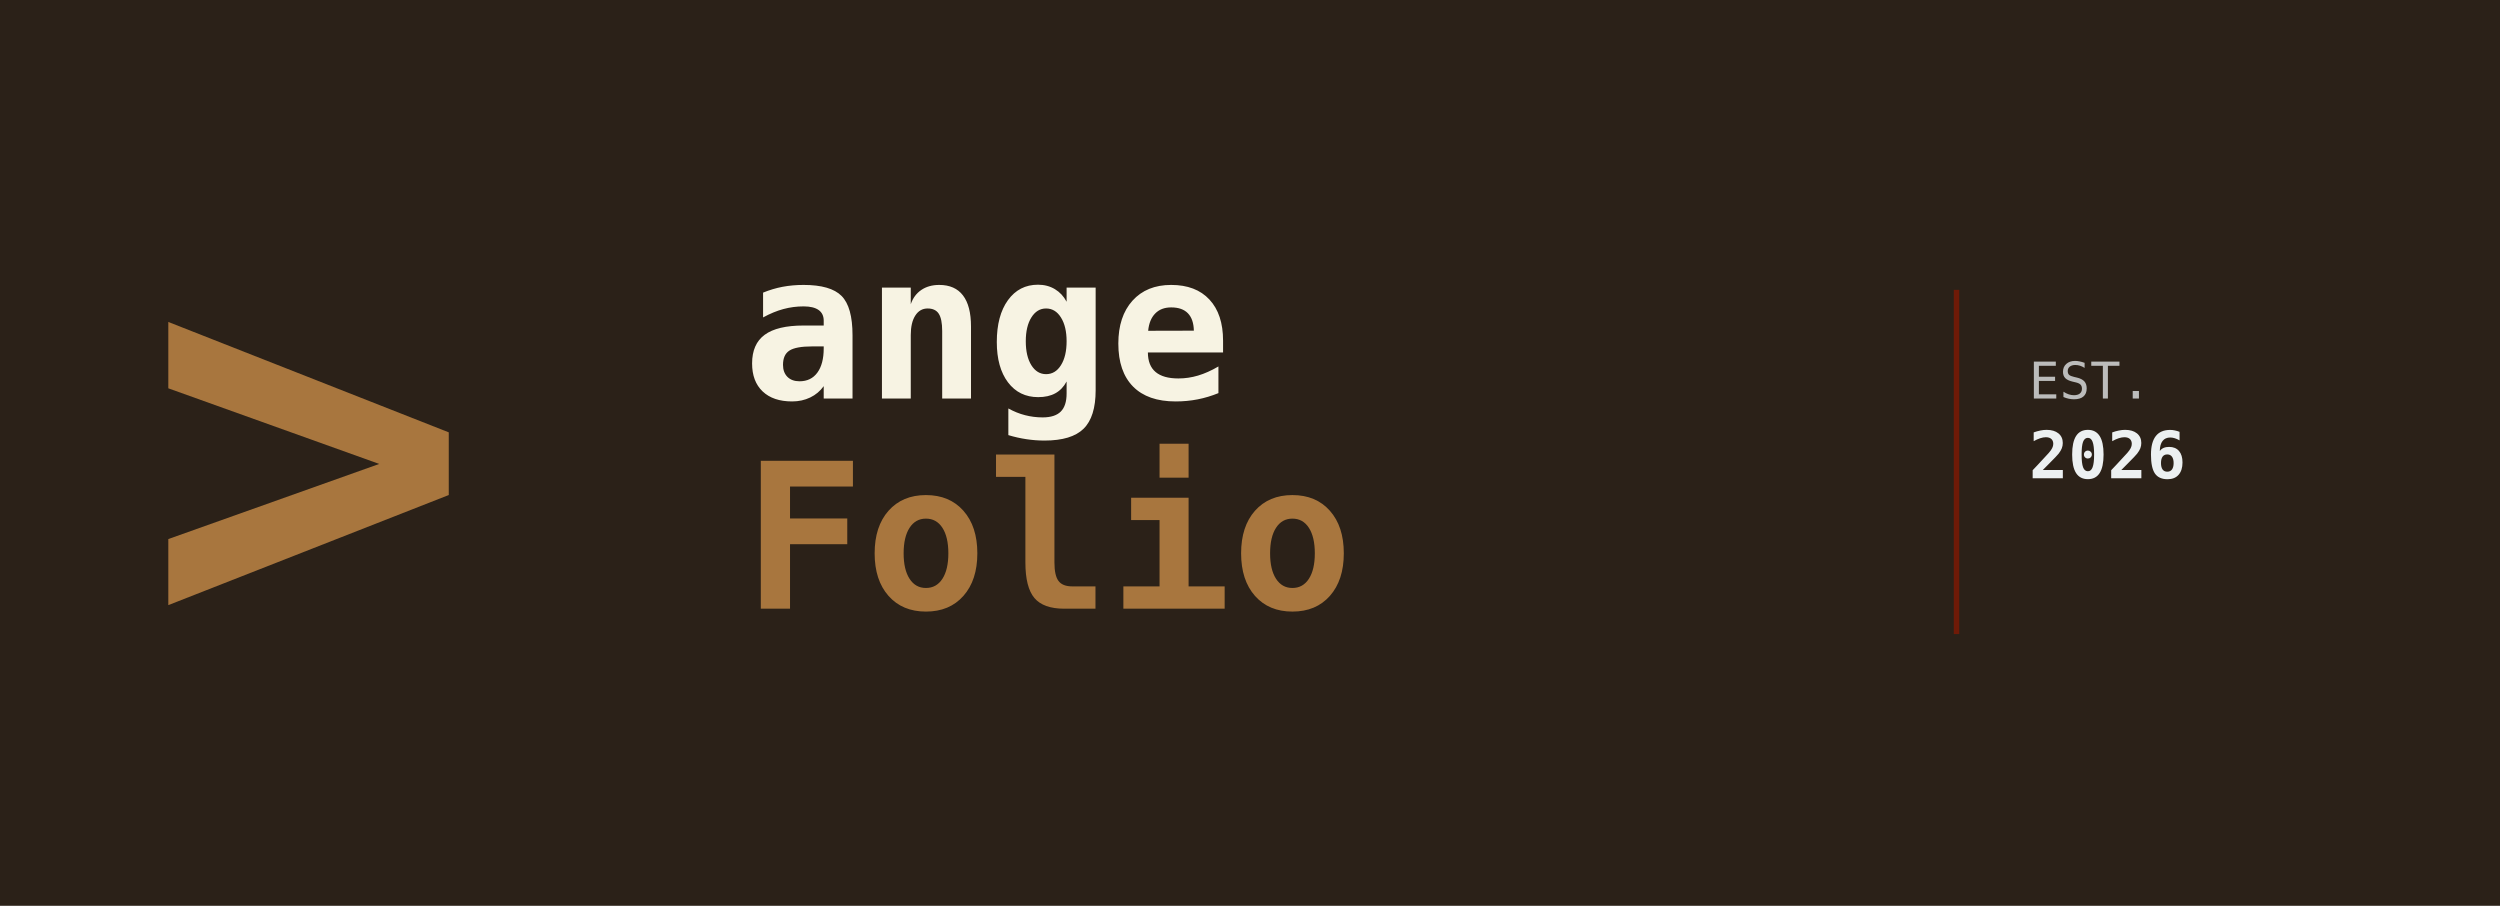
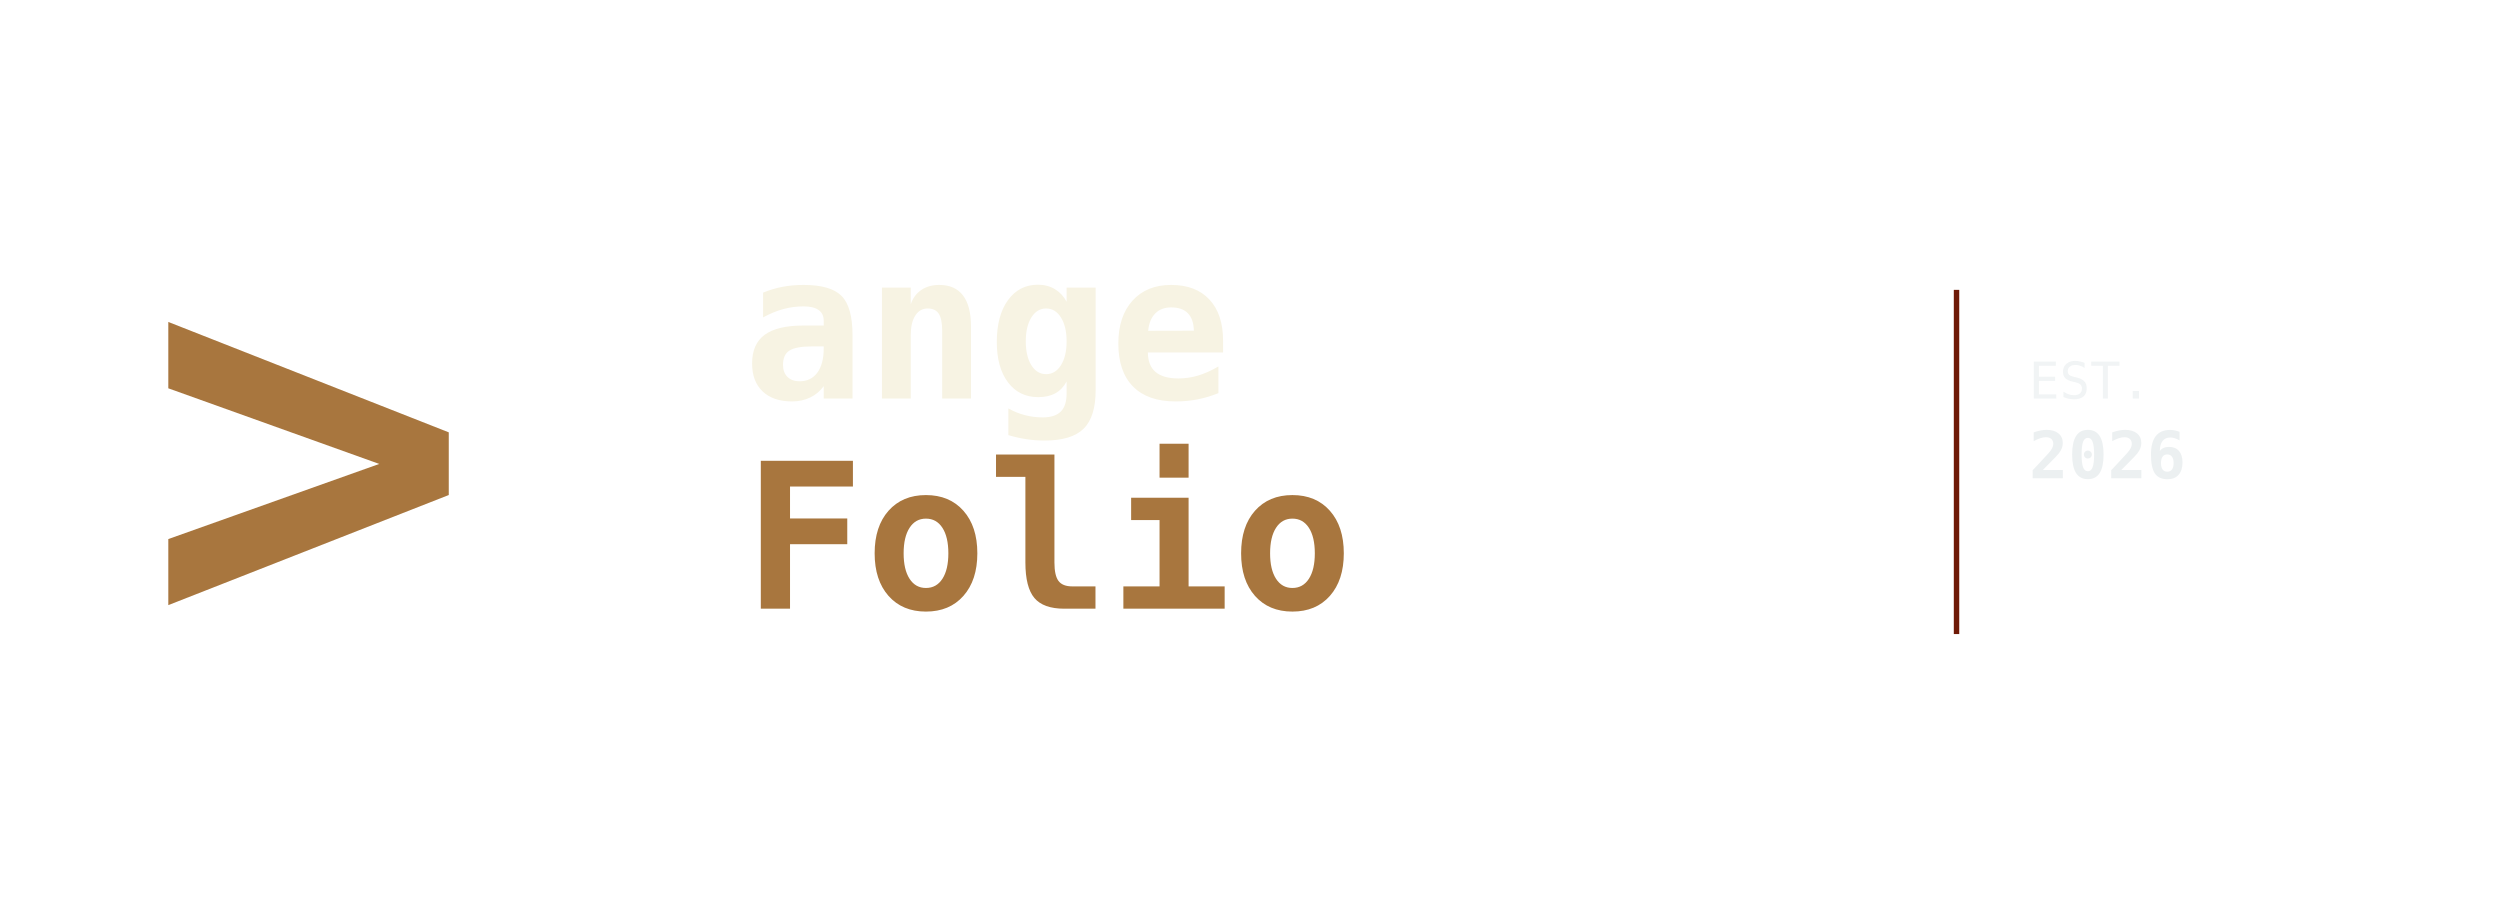
<svg xmlns="http://www.w3.org/2000/svg" width="100%" viewBox="0 0 690 250" role="img" style="">
  <defs>
    <marker id="arrow" viewBox="0 0 10 10" refX="8" refY="5" markerWidth="6" markerHeight="6" orient="auto-start-reverse">
      <path d="M2 1L8 5L2 9" fill="none" stroke="context-stroke" stroke-width="1.5" />
    </marker>
  </defs>
-   <rect x="0" y="0" width="690" height="250" fill="#2B2118" style="fill:rgb(43, 33, 24);stroke:none;color:rgb(11, 11, 11);stroke-width:1px;stroke-linecap:butt;stroke-linejoin:miter;opacity:1;font-family:&quot;Anthropic Sans&quot;, -apple-system, BlinkMacSystemFont, &quot;Segoe UI&quot;, sans-serif;font-size:16px;font-weight:400;text-anchor:start;dominant-baseline:auto" />
  <text x="40" y="175" font-family="Fira Code, monospace" font-size="150" font-weight="700" fill="#A8763E" style="fill:rgb(168, 118, 62);stroke:none;color:rgb(11, 11, 11);stroke-width:1px;stroke-linecap:butt;stroke-linejoin:miter;opacity:1;font-family:Fira Code, monospace;font-size:150px;font-weight:700;text-anchor:start;dominant-baseline:auto">&gt;</text>
  <text x="205" y="110" font-family="Fira Code, monospace" font-size="56" font-weight="700" fill="#F7F3E3" style="fill:rgb(247, 243, 227);stroke:none;color:rgb(11, 11, 11);stroke-width:1px;stroke-linecap:butt;stroke-linejoin:miter;opacity:1;font-family:Fira Code, monospace;font-size:56px;font-weight:700;text-anchor:start;dominant-baseline:auto">ange</text>
  <text x="205" y="168" font-family="Fira Code, monospace" font-size="56" font-weight="700" fill="#A8763E" style="fill:rgb(168, 118, 62);stroke:none;color:rgb(11, 11, 11);stroke-width:1px;stroke-linecap:butt;stroke-linejoin:miter;opacity:1;font-family:Fira Code, monospace;font-size:56px;font-weight:700;text-anchor:start;dominant-baseline:auto">Folio</text>
  <line x1="540" y1="80" x2="540" y2="175" stroke="#6F1A07" stroke-width="1.5" style="fill:rgb(0, 0, 0);stroke:rgb(111, 26, 7);color:rgb(11, 11, 11);stroke-width:1.5px;stroke-linecap:butt;stroke-linejoin:miter;opacity:1;font-family:&quot;Anthropic Sans&quot;, -apple-system, BlinkMacSystemFont, &quot;Segoe UI&quot;, sans-serif;font-size:16px;font-weight:400;text-anchor:start;dominant-baseline:auto" />
  <text x="560" y="110" font-family="Fira Code, monospace" font-size="14" fill="#ECF0F1" opacity="0.75" style="fill:rgb(236, 240, 241);stroke:none;color:rgb(11, 11, 11);stroke-width:1px;stroke-linecap:butt;stroke-linejoin:miter;opacity:0.75;font-family:Fira Code, monospace;font-size:14px;font-weight:400;text-anchor:start;dominant-baseline:auto">EST.</text>
  <text x="560" y="132" font-family="Fira Code, monospace" font-size="18" font-weight="700" fill="#ECF0F1" style="fill:rgb(236, 240, 241);stroke:none;color:rgb(11, 11, 11);stroke-width:1px;stroke-linecap:butt;stroke-linejoin:miter;opacity:1;font-family:Fira Code, monospace;font-size:18px;font-weight:700;text-anchor:start;dominant-baseline:auto">2026</text>
</svg>
